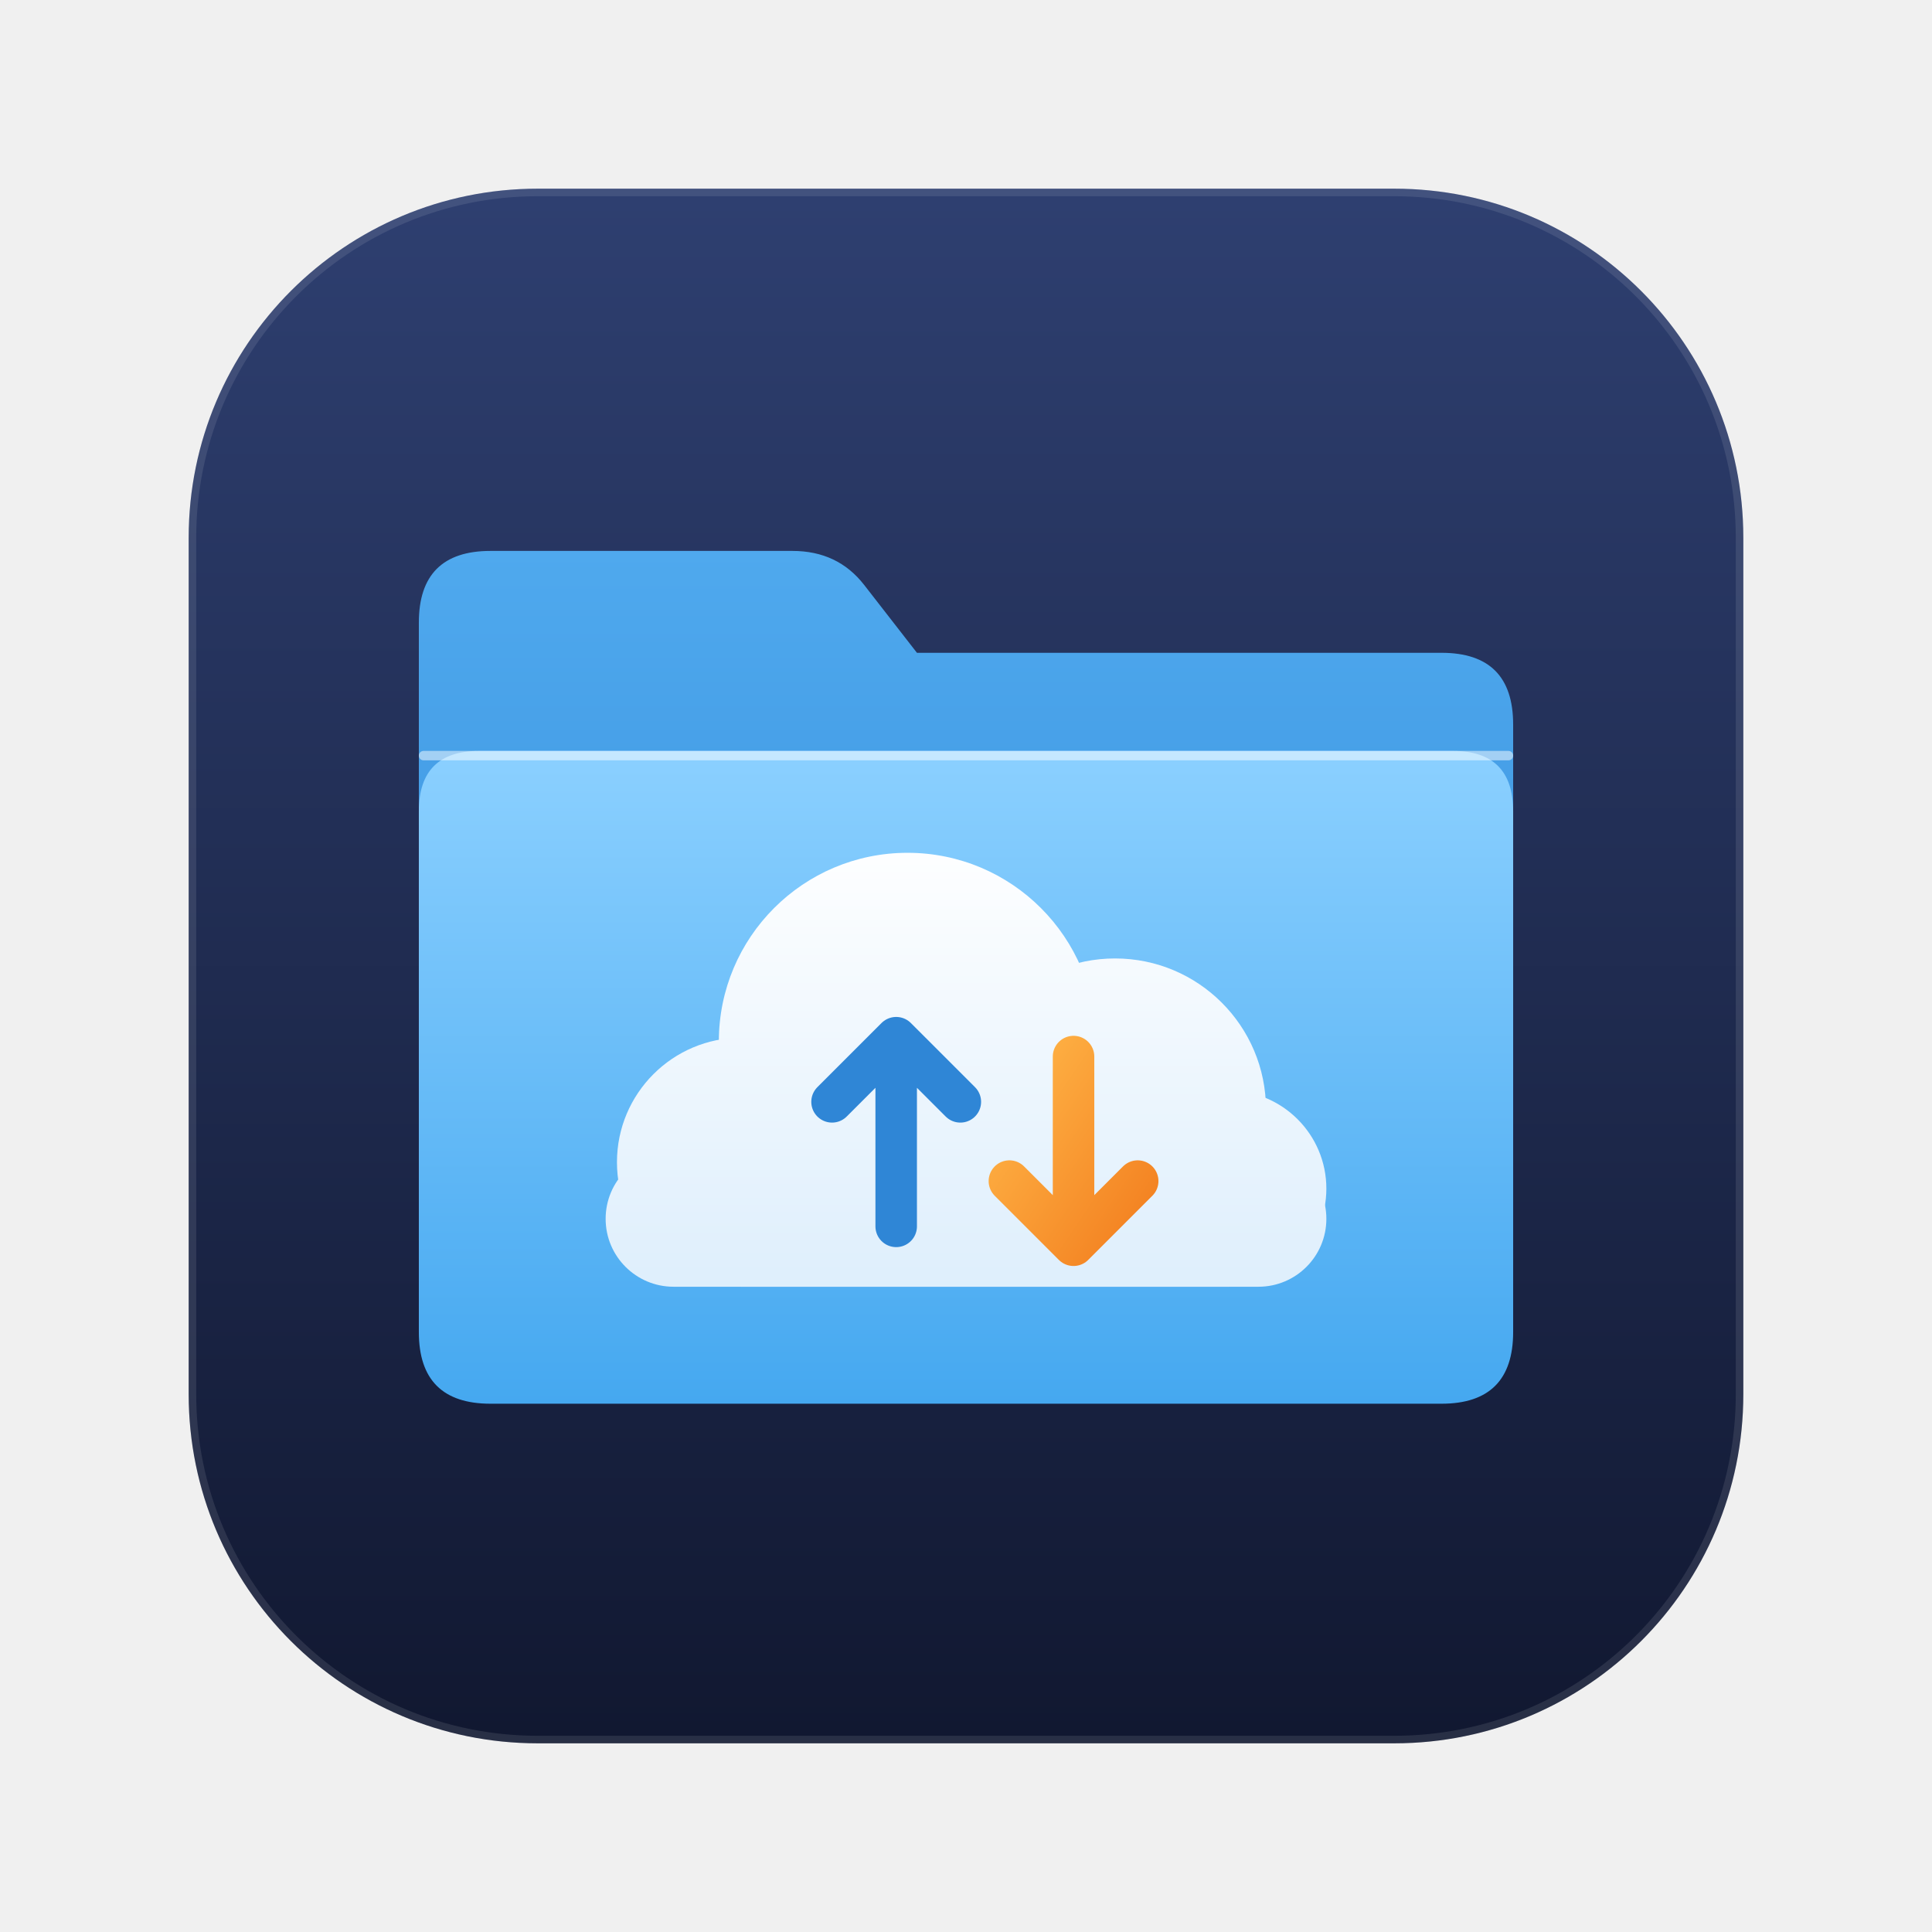
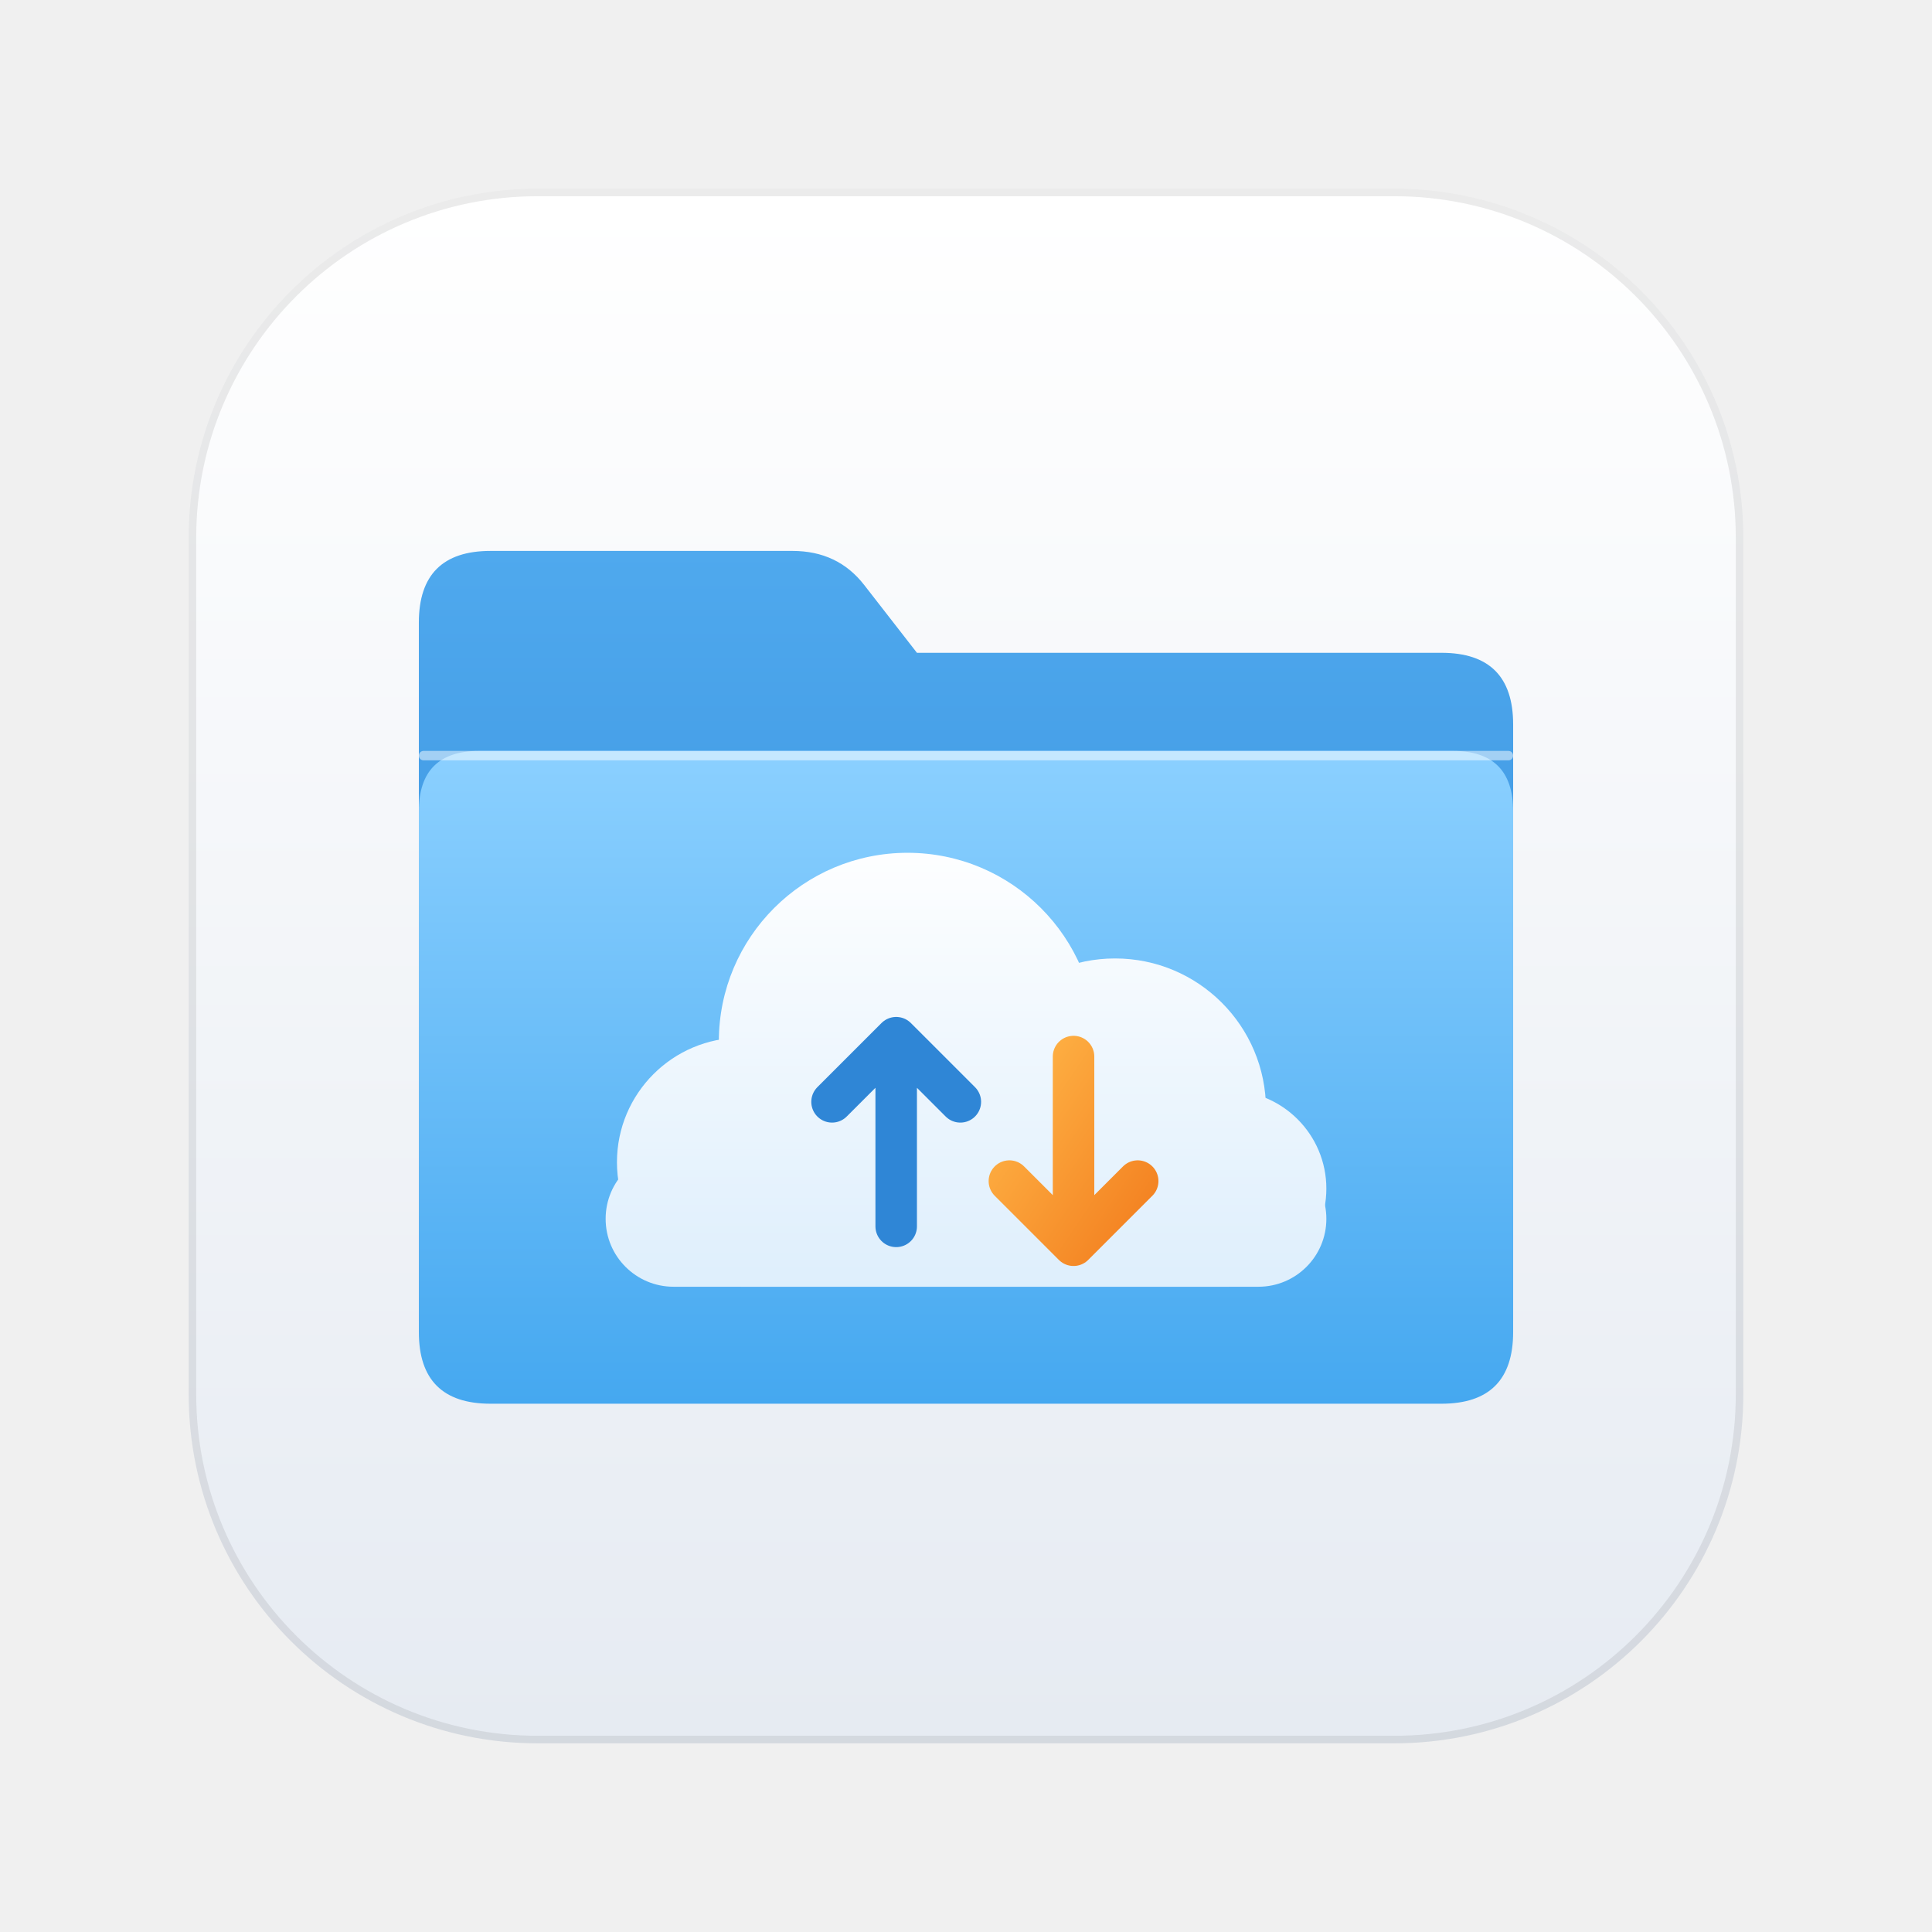
<svg xmlns="http://www.w3.org/2000/svg" width="1024" height="1024" viewBox="0 0 1024 1024">
  <defs>
    <linearGradient id="bg" x1="0" y1="0" x2="0" y2="1">
-       <stop offset="0" stop-color="#2E3F70" />
-       <stop offset="1" stop-color="#111831" />
+       <stop offset="0" stop-color="#FFFFFF" />
+       <stop offset="1" stop-color="#E6EBF2" />
    </linearGradient>
    <linearGradient id="back" x1="0" y1="0" x2="0" y2="1">
      <stop offset="0" stop-color="#4FA9EE" />
      <stop offset="1" stop-color="#2F86D6" />
    </linearGradient>
    <linearGradient id="front" x1="0" y1="398" x2="0" y2="744" gradientUnits="userSpaceOnUse">
      <stop offset="0" stop-color="#8BD0FF" />
      <stop offset="1" stop-color="#45A8F0" />
    </linearGradient>
    <linearGradient id="cloud" x1="0" y1="440" x2="0" y2="690" gradientUnits="userSpaceOnUse">
      <stop offset="0" stop-color="#FFFFFF" />
      <stop offset="1" stop-color="#DDEEFC" />
    </linearGradient>
    <linearGradient id="accent" x1="0" y1="0" x2="1" y2="1">
      <stop offset="0" stop-color="#FFB547" />
      <stop offset="1" stop-color="#F38020" />
    </linearGradient>
  </defs>
  <g id="tile">
    <rect x="100" y="100" width="824" height="824" rx="185" fill="url(#bg)" />
-     <rect x="102" y="102" width="820" height="820" rx="183" fill="none" stroke="#FFFFFF" stroke-opacity="0.10" stroke-width="4" />
+     <rect x="102" y="102" width="820" height="820" rx="183" fill="none" stroke="#000000" stroke-opacity="0.08" stroke-width="4" />
  </g>
  <g id="folder">
    <path d="M222 330 Q222 292 260 292 H420 Q444 292 458 310 L486 346 H764 Q802 346 802 384 V700 Q802 738 764 738 H260 Q222 738 222 700 Z" fill="url(#back)" />
    <path d="M222 430 Q222 398 254 398 H770 Q802 398 802 430 V706 Q802 744 764 744 H260 Q222 744 222 706 Z" fill="url(#front)" />
    <rect x="222" y="398" width="580" height="5" rx="2.5" fill="#FFFFFF" fill-opacity="0.5" />
  </g>
  <g id="cloud" fill="url(#cloud)" transform="translate(-25 0)">
    <circle cx="418" cy="616" r="66" />
    <circle cx="506" cy="552" r="100" />
    <circle cx="616" cy="588" r="80" />
    <circle cx="676" cy="630" r="52" />
    <rect x="418" y="600" width="258" height="82" rx="0" />
    <rect x="346" y="610" width="382" height="72" rx="36" />
  </g>
  <g id="arrows" transform="translate(-25 0)" fill="none" stroke-width="22" stroke-linecap="round" stroke-linejoin="round">
    <path d="M500 650 V550 M466 584 L500 550 L534 584" stroke="#2F86D6" />
    <path d="M594 560 V660 M560 626 L594 660 L628 626" stroke="url(#accent)" />
  </g>
</svg>
